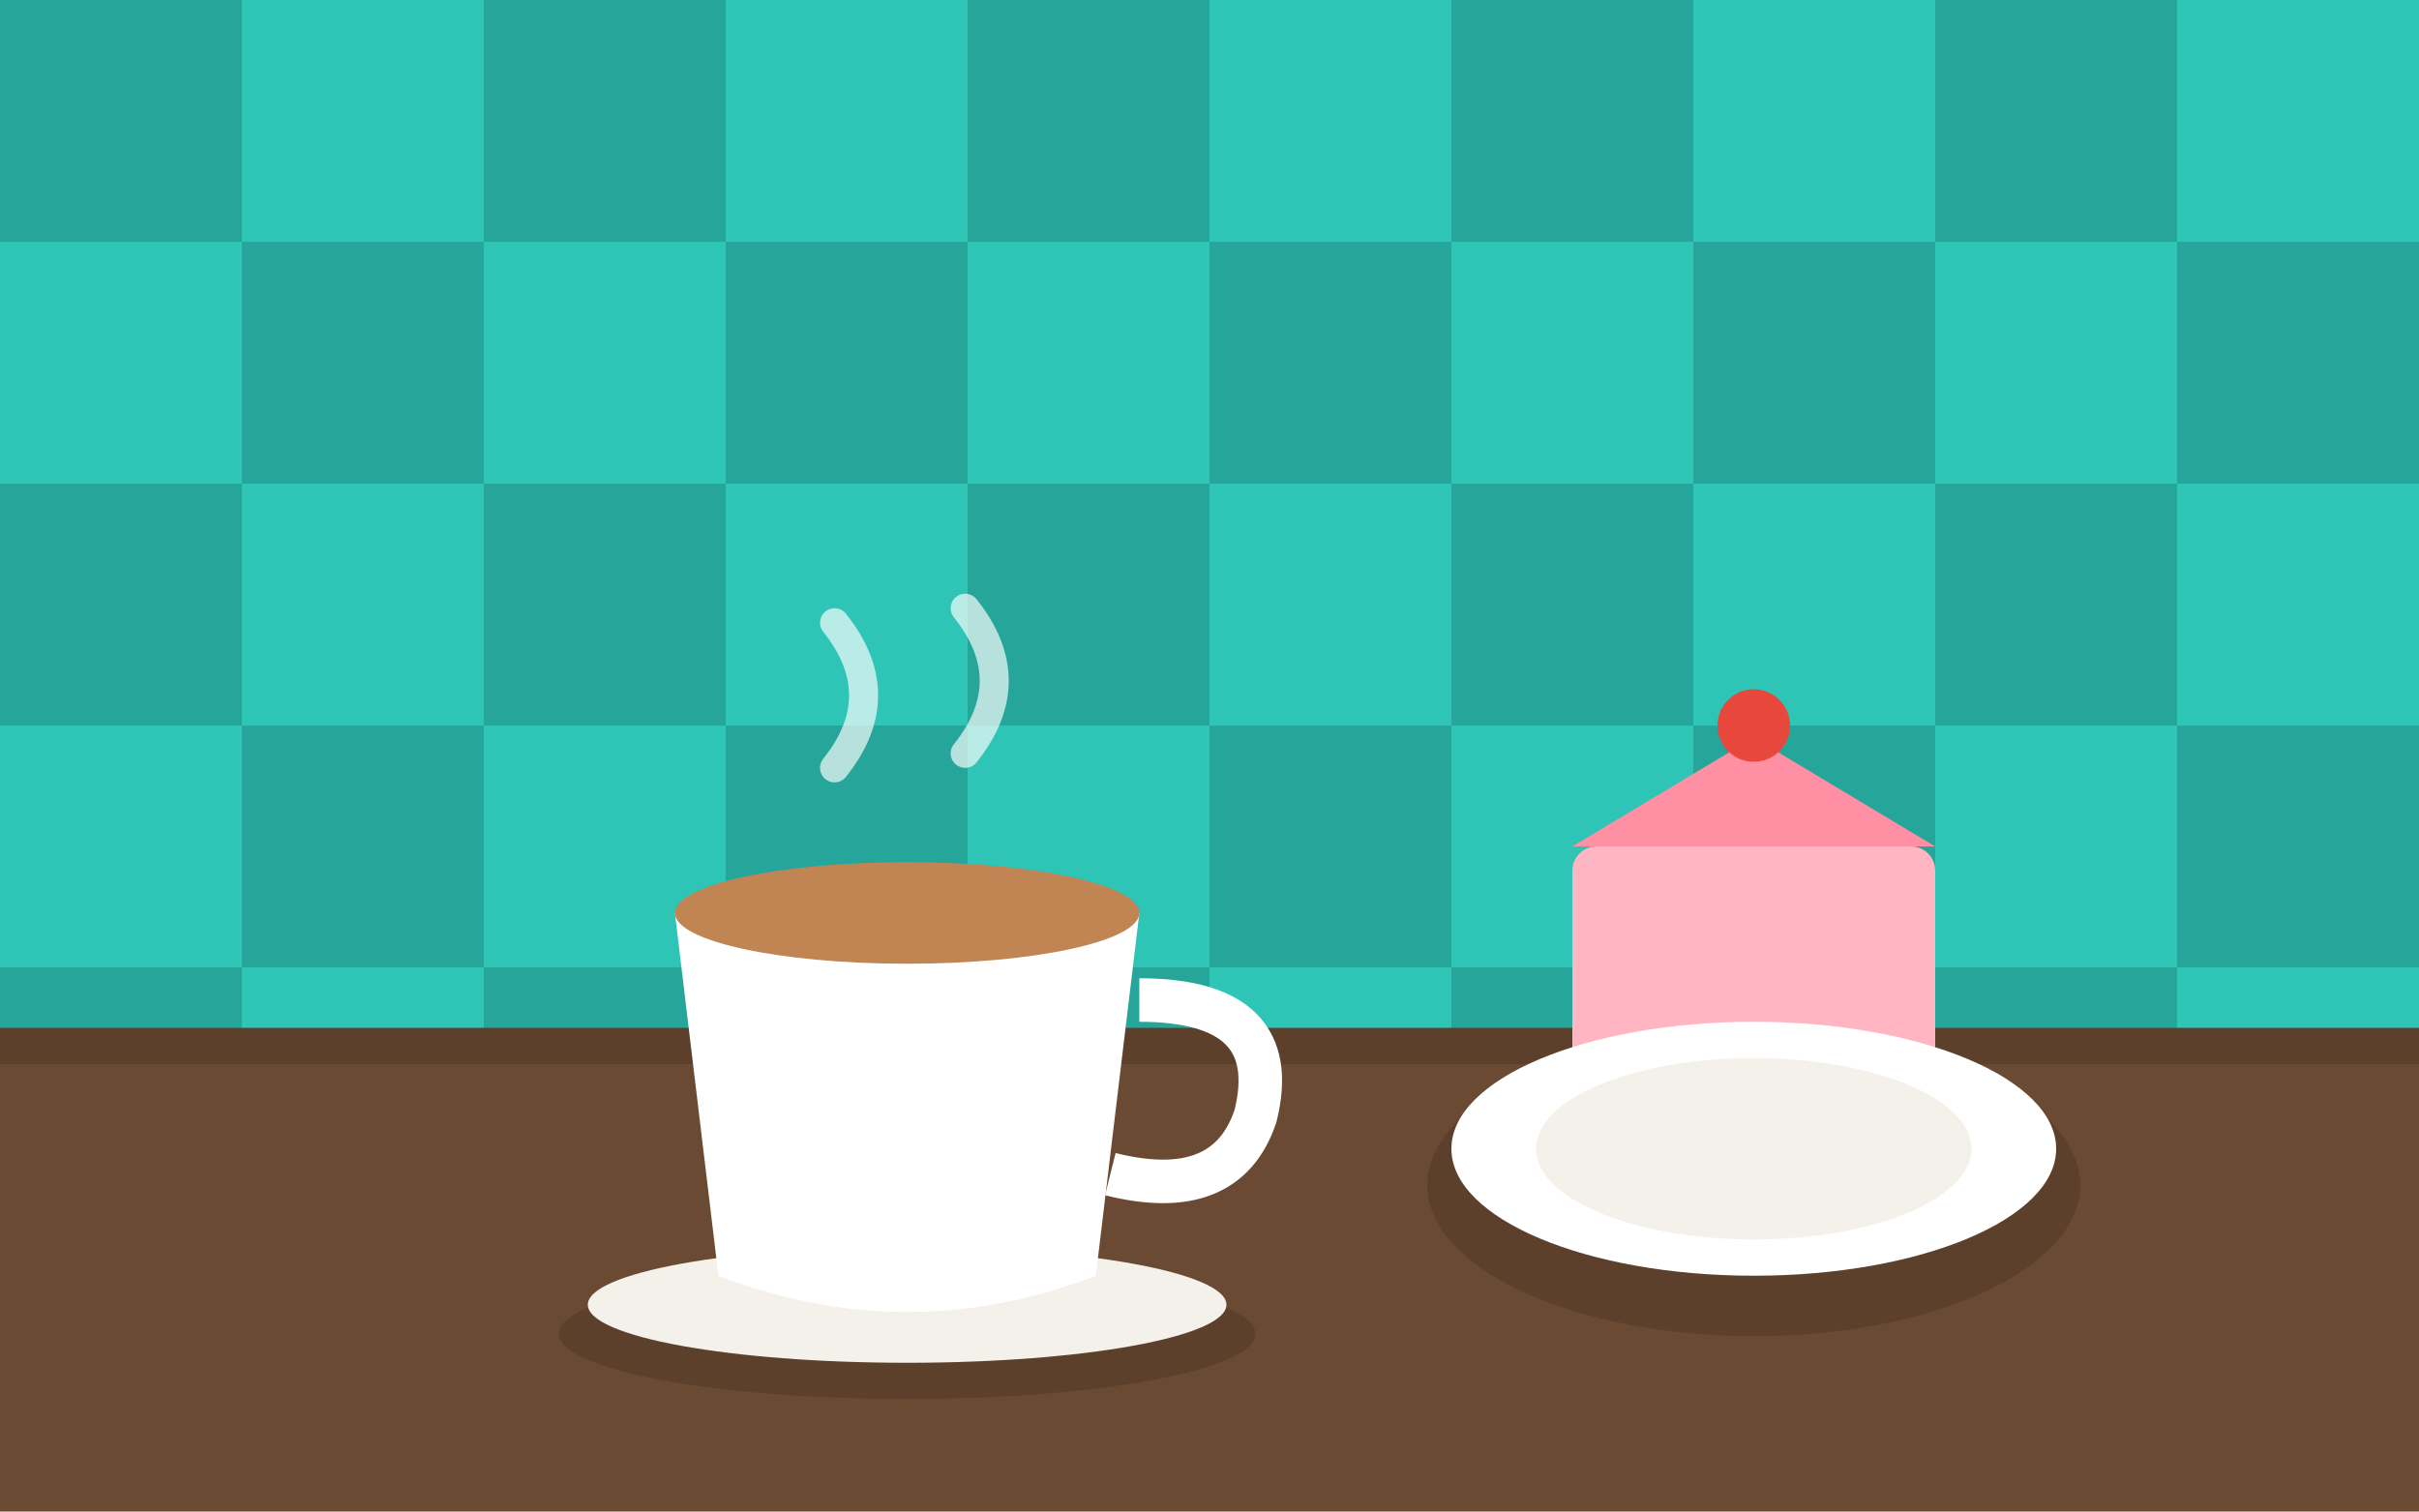
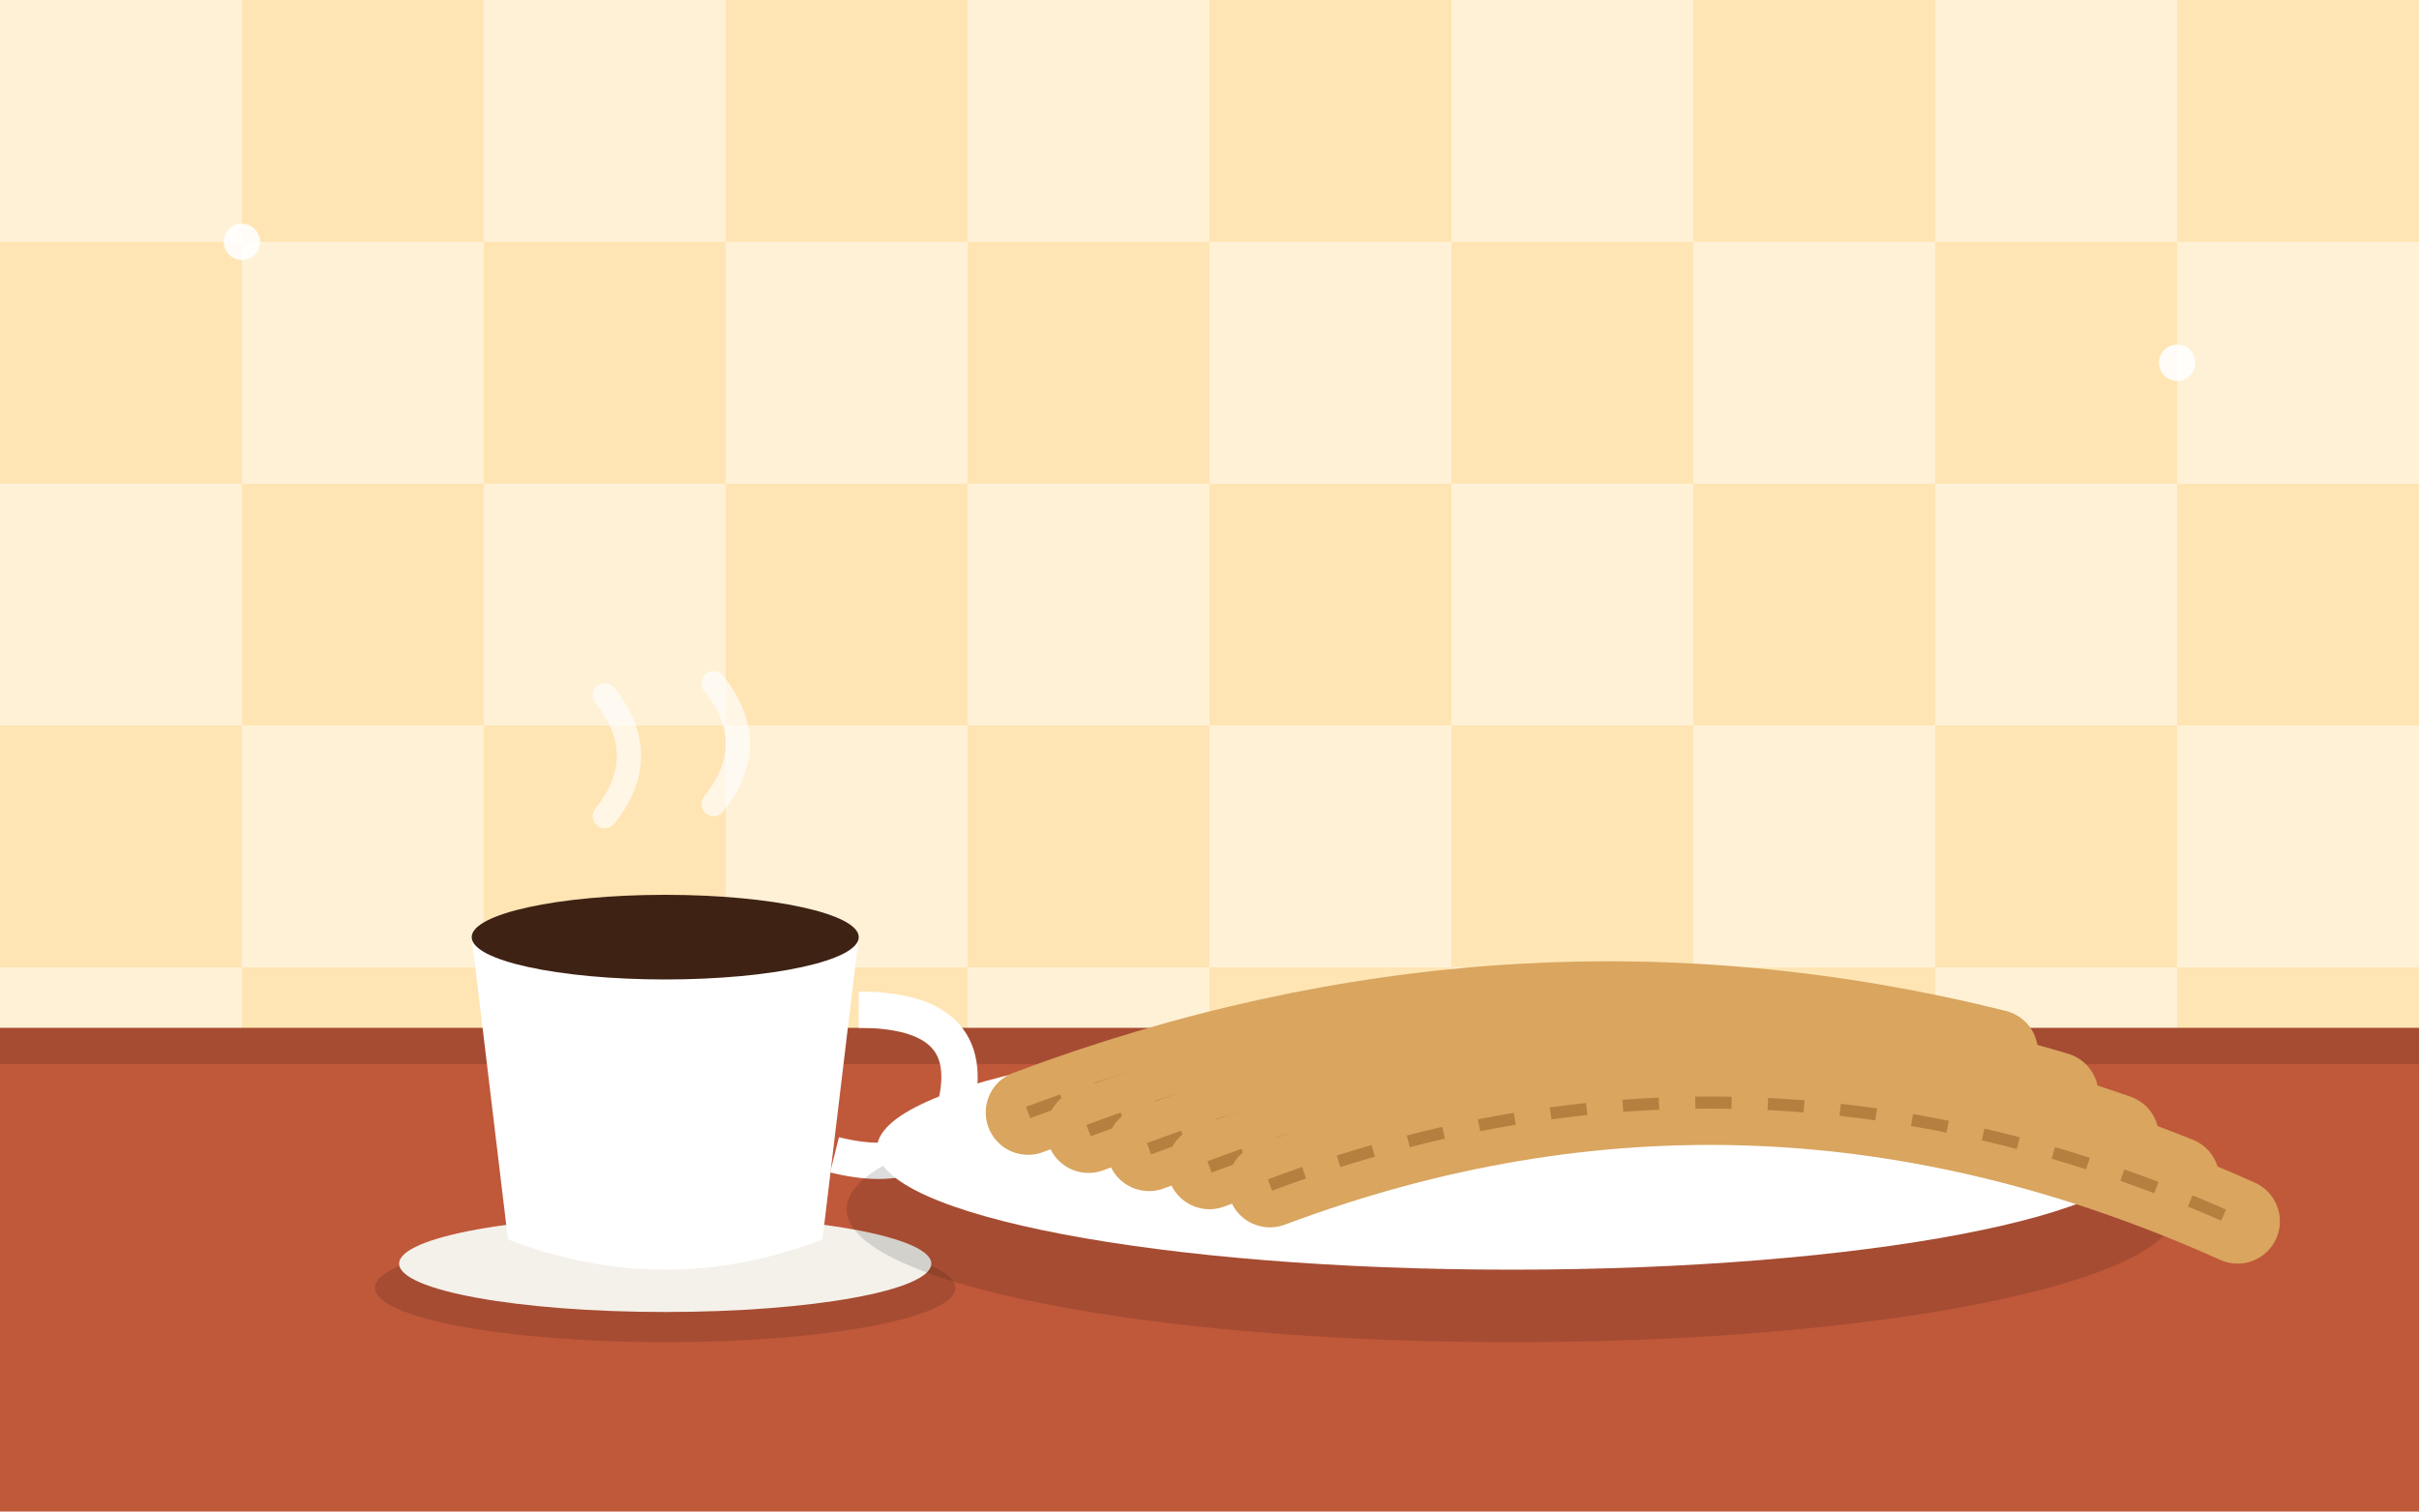
<svg xmlns="http://www.w3.org/2000/svg" viewBox="0 0 400 250" preserveAspectRatio="xMidYMid slice">
  <rect width="400" height="250" fill="#FFF" />
-   <rect x="0" y="0" width="40" height="40" fill="#26A69A" />
-   <rect x="0" y="40" width="40" height="40" fill="#2EC4B6" />
-   <rect x="0" y="80" width="40" height="40" fill="#26A69A" />
-   <rect x="0" y="120" width="40" height="40" fill="#2EC4B6" />
-   <rect x="0" y="160" width="40" height="40" fill="#26A69A" />
-   <rect x="40" y="0" width="40" height="40" fill="#2EC4B6" />
-   <rect x="40" y="40" width="40" height="40" fill="#26A69A" />
-   <rect x="40" y="80" width="40" height="40" fill="#2EC4B6" />
-   <rect x="40" y="120" width="40" height="40" fill="#26A69A" />
-   <rect x="40" y="160" width="40" height="40" fill="#2EC4B6" />
-   <rect x="80" y="0" width="40" height="40" fill="#26A69A" />
-   <rect x="80" y="40" width="40" height="40" fill="#2EC4B6" />
-   <rect x="80" y="80" width="40" height="40" fill="#26A69A" />
-   <rect x="80" y="120" width="40" height="40" fill="#2EC4B6" />
-   <rect x="80" y="160" width="40" height="40" fill="#26A69A" />
-   <rect x="120" y="0" width="40" height="40" fill="#2EC4B6" />
-   <rect x="120" y="40" width="40" height="40" fill="#26A69A" />
-   <rect x="120" y="80" width="40" height="40" fill="#2EC4B6" />
-   <rect x="120" y="120" width="40" height="40" fill="#26A69A" />
-   <rect x="120" y="160" width="40" height="40" fill="#2EC4B6" />
-   <rect x="160" y="0" width="40" height="40" fill="#26A69A" />
-   <rect x="160" y="40" width="40" height="40" fill="#2EC4B6" />
-   <rect x="160" y="80" width="40" height="40" fill="#26A69A" />
-   <rect x="160" y="120" width="40" height="40" fill="#2EC4B6" />
-   <rect x="160" y="160" width="40" height="40" fill="#26A69A" />
-   <rect x="200" y="0" width="40" height="40" fill="#2EC4B6" />
-   <rect x="200" y="40" width="40" height="40" fill="#26A69A" />
-   <rect x="200" y="80" width="40" height="40" fill="#2EC4B6" />
-   <rect x="200" y="120" width="40" height="40" fill="#26A69A" />
-   <rect x="200" y="160" width="40" height="40" fill="#2EC4B6" />
-   <rect x="240" y="0" width="40" height="40" fill="#26A69A" />
-   <rect x="240" y="40" width="40" height="40" fill="#2EC4B6" />
-   <rect x="240" y="80" width="40" height="40" fill="#26A69A" />
-   <rect x="240" y="120" width="40" height="40" fill="#2EC4B6" />
-   <rect x="240" y="160" width="40" height="40" fill="#26A69A" />
-   <rect x="280" y="0" width="40" height="40" fill="#2EC4B6" />
-   <rect x="280" y="40" width="40" height="40" fill="#26A69A" />
-   <rect x="280" y="80" width="40" height="40" fill="#2EC4B6" />
-   <rect x="280" y="120" width="40" height="40" fill="#26A69A" />
-   <rect x="280" y="160" width="40" height="40" fill="#2EC4B6" />
-   <rect x="320" y="0" width="40" height="40" fill="#26A69A" />
-   <rect x="320" y="40" width="40" height="40" fill="#2EC4B6" />
-   <rect x="320" y="80" width="40" height="40" fill="#26A69A" />
-   <rect x="320" y="120" width="40" height="40" fill="#2EC4B6" />
-   <rect x="320" y="160" width="40" height="40" fill="#26A69A" />
-   <rect x="360" y="0" width="40" height="40" fill="#2EC4B6" />
-   <rect x="360" y="40" width="40" height="40" fill="#26A69A" />
-   <rect x="360" y="80" width="40" height="40" fill="#2EC4B6" />
-   <rect x="360" y="120" width="40" height="40" fill="#26A69A" />
-   <rect x="360" y="160" width="40" height="40" fill="#2EC4B6" />
-   <rect x="0" y="170" width="400" height="80" fill="#6B4A33" />
+   <rect x="0" y="0" width="40" height="40" fill="#FFF1D6" />
+   <rect x="0" y="40" width="40" height="40" fill="#FFE5B4" />
+   <rect x="0" y="80" width="40" height="40" fill="#FFF1D6" />
+   <rect x="0" y="120" width="40" height="40" fill="#FFE5B4" />
+   <rect x="0" y="160" width="40" height="40" fill="#FFF1D6" />
+   <rect x="40" y="0" width="40" height="40" fill="#FFE5B4" />
+   <rect x="40" y="40" width="40" height="40" fill="#FFF1D6" />
+   <rect x="40" y="80" width="40" height="40" fill="#FFE5B4" />
+   <rect x="40" y="120" width="40" height="40" fill="#FFF1D6" />
+   <rect x="40" y="160" width="40" height="40" fill="#FFE5B4" />
+   <rect x="80" y="0" width="40" height="40" fill="#FFF1D6" />
+   <rect x="80" y="40" width="40" height="40" fill="#FFE5B4" />
+   <rect x="80" y="80" width="40" height="40" fill="#FFF1D6" />
+   <rect x="80" y="120" width="40" height="40" fill="#FFE5B4" />
+   <rect x="80" y="160" width="40" height="40" fill="#FFF1D6" />
+   <rect x="120" y="0" width="40" height="40" fill="#FFE5B4" />
+   <rect x="120" y="40" width="40" height="40" fill="#FFF1D6" />
+   <rect x="120" y="80" width="40" height="40" fill="#FFE5B4" />
+   <rect x="120" y="120" width="40" height="40" fill="#FFF1D6" />
+   <rect x="120" y="160" width="40" height="40" fill="#FFE5B4" />
+   <rect x="160" y="0" width="40" height="40" fill="#FFF1D6" />
+   <rect x="160" y="40" width="40" height="40" fill="#FFE5B4" />
+   <rect x="160" y="80" width="40" height="40" fill="#FFF1D6" />
+   <rect x="160" y="120" width="40" height="40" fill="#FFE5B4" />
+   <rect x="160" y="160" width="40" height="40" fill="#FFF1D6" />
+   <rect x="200" y="0" width="40" height="40" fill="#FFE5B4" />
+   <rect x="200" y="40" width="40" height="40" fill="#FFF1D6" />
+   <rect x="200" y="80" width="40" height="40" fill="#FFE5B4" />
+   <rect x="200" y="120" width="40" height="40" fill="#FFF1D6" />
+   <rect x="200" y="160" width="40" height="40" fill="#FFE5B4" />
+   <rect x="240" y="0" width="40" height="40" fill="#FFF1D6" />
+   <rect x="240" y="40" width="40" height="40" fill="#FFE5B4" />
+   <rect x="240" y="80" width="40" height="40" fill="#FFF1D6" />
+   <rect x="240" y="120" width="40" height="40" fill="#FFE5B4" />
+   <rect x="240" y="160" width="40" height="40" fill="#FFF1D6" />
+   <rect x="280" y="0" width="40" height="40" fill="#FFE5B4" />
+   <rect x="280" y="40" width="40" height="40" fill="#FFF1D6" />
+   <rect x="280" y="80" width="40" height="40" fill="#FFE5B4" />
+   <rect x="280" y="120" width="40" height="40" fill="#FFF1D6" />
+   <rect x="280" y="160" width="40" height="40" fill="#FFE5B4" />
+   <rect x="320" y="0" width="40" height="40" fill="#FFF1D6" />
+   <rect x="320" y="40" width="40" height="40" fill="#FFE5B4" />
+   <rect x="320" y="80" width="40" height="40" fill="#FFF1D6" />
+   <rect x="320" y="120" width="40" height="40" fill="#FFE5B4" />
+   <rect x="320" y="160" width="40" height="40" fill="#FFF1D6" />
+   <rect x="360" y="0" width="40" height="40" fill="#FFE5B4" />
+   <rect x="360" y="40" width="40" height="40" fill="#FFF1D6" />
+   <rect x="360" y="80" width="40" height="40" fill="#FFE5B4" />
+   <rect x="360" y="120" width="40" height="40" fill="#FFF1D6" />
+   <rect x="360" y="160" width="40" height="40" fill="#FFE5B4" />
+   <rect x="0" y="170" width="400" height="80" fill="#C0583A" />
  <rect x="0" y="170" width="400" height="6" fill="#00000022" />
-   <g transform="translate(150,175) scale(1.2)">
+   <g transform="translate(110,175) scale(1.0)">
    <ellipse cx="0" cy="38" rx="48" ry="9" fill="#00000022" />
    <ellipse cx="0" cy="34" rx="44" ry="8" fill="#F4F1EA" />
    <path d="M-32 -20 h64 l-6 50 q-26 10 -52 0z" fill="#FFFFFF" />
-     <ellipse cx="0" cy="-20" rx="32" ry="7" fill="#C08552" />
+     <ellipse cx="0" cy="-20" rx="32" ry="7" fill="#3E2214" />
    <path d="M32 -8 q20 0 16 16 q-4 12 -20 8" stroke="#FFFFFF" stroke-width="6" fill="none" />
    <path d="M-10 -40 q8 -10 0 -20 M8 -42 q8 -10 0 -20" stroke="#ffffffaa" stroke-width="4" fill="none" stroke-linecap="round" />
  </g>
-   <g transform="translate(290,150)">
-     <rect x="-30" y="-10" width="60" height="40" rx="4" fill="#FFB5C2" />
-     <path d="M-30 -10 l30 -18 l30 18z" fill="#FF8FA3" />
-     <circle cx="0" cy="-30" r="6" fill="#E8483B" />
+   <g transform="translate(250,190)">
+     <ellipse cx="0" cy="10" rx="110" ry="22" fill="#00000022" />
+     <ellipse cx="0" cy="0" rx="105" ry="20" fill="#fff" />
+     <path d="M-80 -6 q80 -30 160 -10" stroke="#D9A55F" stroke-width="14" fill="none" stroke-linecap="round" />
+     <path d="M-80 -6 q80 -30 160 -10" stroke="#B5803F" stroke-width="2" stroke-dasharray="6 6" fill="none" />
+     <path d="M-70 -3 q80 -30 160 -6" stroke="#D9A55F" stroke-width="14" fill="none" stroke-linecap="round" />
+     <path d="M-70 -3 q80 -30 160 -6" stroke="#B5803F" stroke-width="2" stroke-dasharray="6 6" fill="none" />
+     <path d="M-60 0 q80 -30 160 -2" stroke="#D9A55F" stroke-width="14" fill="none" stroke-linecap="round" />
+     <path d="M-60 0 q80 -30 160 -2" stroke="#B5803F" stroke-width="2" stroke-dasharray="6 6" fill="none" />
+     <path d="M-50 3 q80 -30 160 2" stroke="#D9A55F" stroke-width="14" fill="none" stroke-linecap="round" />
+     <path d="M-50 3 q80 -30 160 2" stroke="#B5803F" stroke-width="2" stroke-dasharray="6 6" fill="none" />
+     <path d="M-40 6 q80 -30 160 6" stroke="#D9A55F" stroke-width="14" fill="none" stroke-linecap="round" />
+     <path d="M-40 6 q80 -30 160 6" stroke="#B5803F" stroke-width="2" stroke-dasharray="6 6" fill="none" />
  </g>
-   <g transform="translate(290,190)">
-     <ellipse cx="0" cy="6" rx="54" ry="25.0" fill="#00000022" />
-     <ellipse cx="0" cy="0" rx="50" ry="21.0" fill="#FFFFFF" />
-     <ellipse cx="0" cy="0" rx="36.0" ry="15.0" fill="#F4F1EA" />
+   <g fill="#fff" opacity=".9">
+     <circle cx="40" cy="40" r="3" />
+     <circle cx="360" cy="60" r="3" />
  </g>
</svg>
